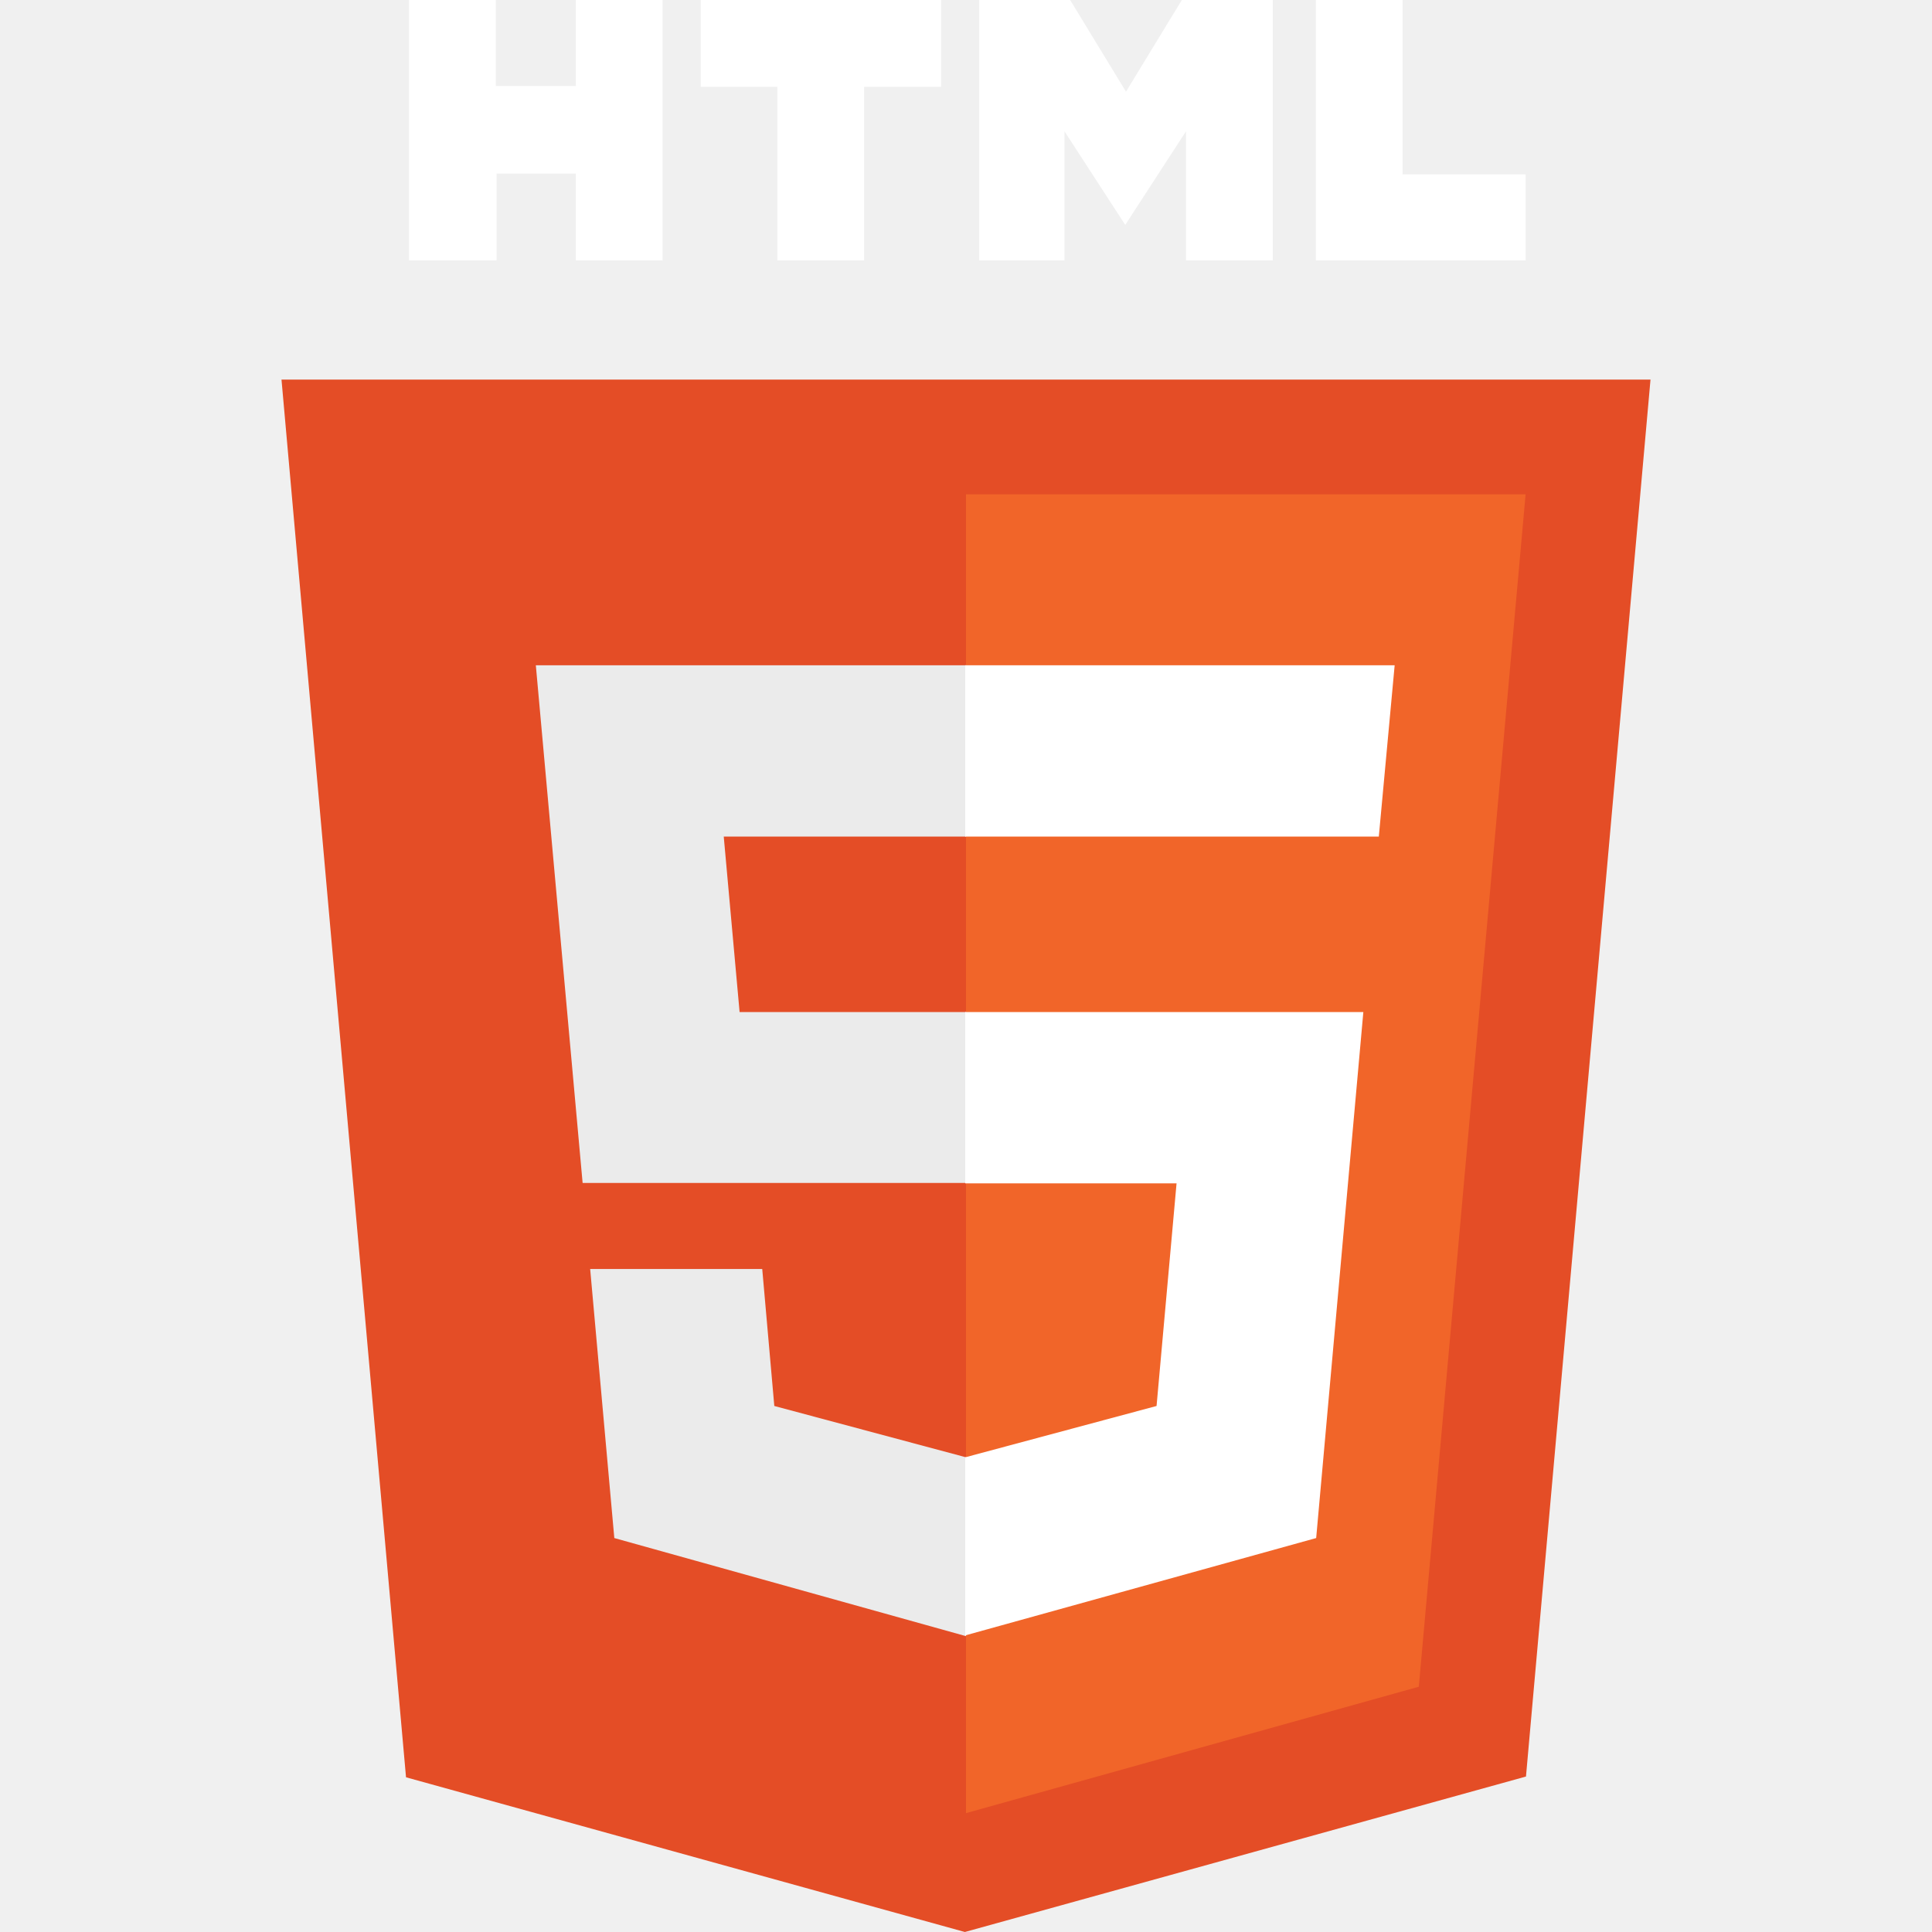
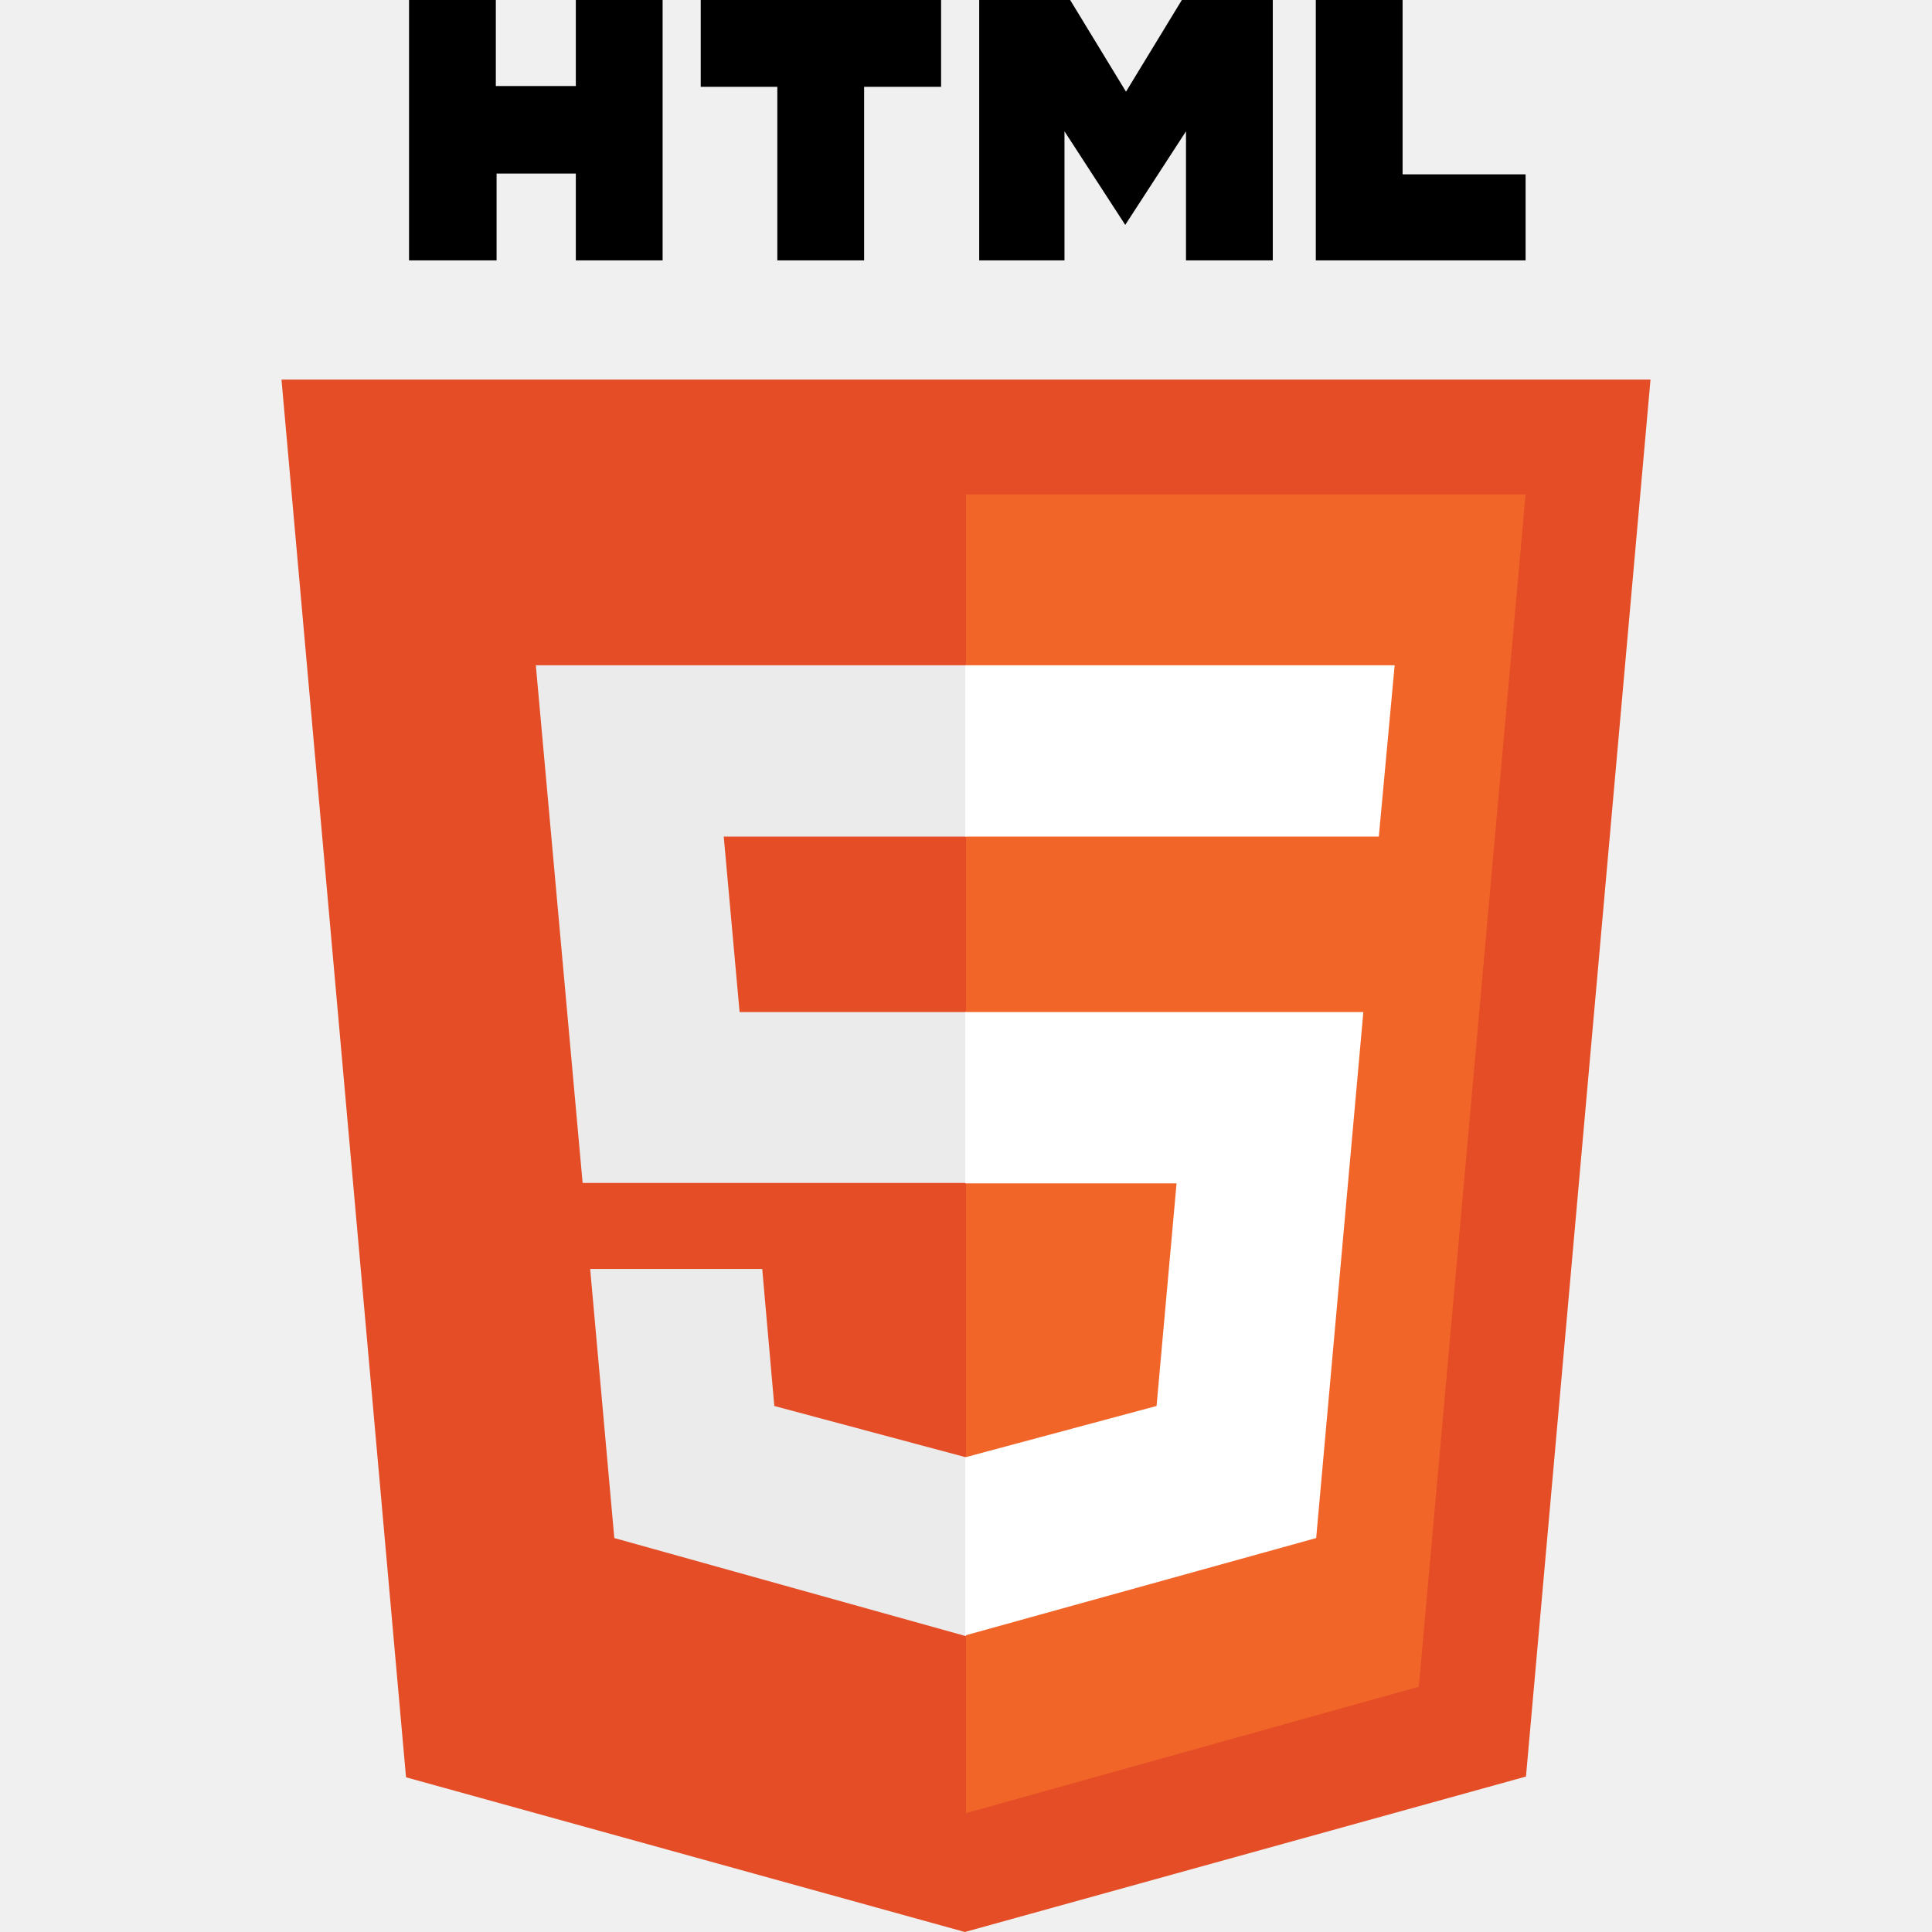
<svg xmlns="http://www.w3.org/2000/svg" viewBox="0 0 512 512">
-   <path fill="#fff" d="M108.4 0h23v22.8h21.2V0h23v69h-23V46h-21v23h-23.2M206 23h-20.3V0h63.7v23H229v46h-23M259.5 0h24.1l14.8 24.3L313.2 0h24.1v69h-23V34.8l-16.1 24.8l-16.1-24.8v34.2h-22.6M348.7 0h23v46.2h32.6V69h-55.6" />
+   <path d="M108.4 0h23v22.8h21.2V0h23v69h-23V46h-21v23h-23.2M206 23h-20.3V0h63.7v23H229v46h-23M259.5 0h24.1l14.8 24.3L313.2 0h24.1v69h-23V34.8l-16.1 24.8l-16.1-24.8v34.2h-22.6M348.7 0h23v46.2h32.6V69h-55.6" />
  <path fill="#e44d26" d="M107.6 471l-33-370.4h362.8l-33 370.2L255.7 512" />
  <path fill="#f16529" d="M256 480.5V131H404.3L376 447" />
  <path fill="#ebebeb" d="M142 176.3h114v45.4h-64.2l4.2 46.5h60v45.3H154.4M156.4 336.3H202l3.2 36.3 50.8 13.6v47.4l-93.2-26" />
  <path fill="#fff" d="M369.6 176.3H255.8v45.4h109.6M361.3 268.2H255.8v45.4h56l-5.3 59-50.7 13.6v47.2l93-25.8" />
</svg>
